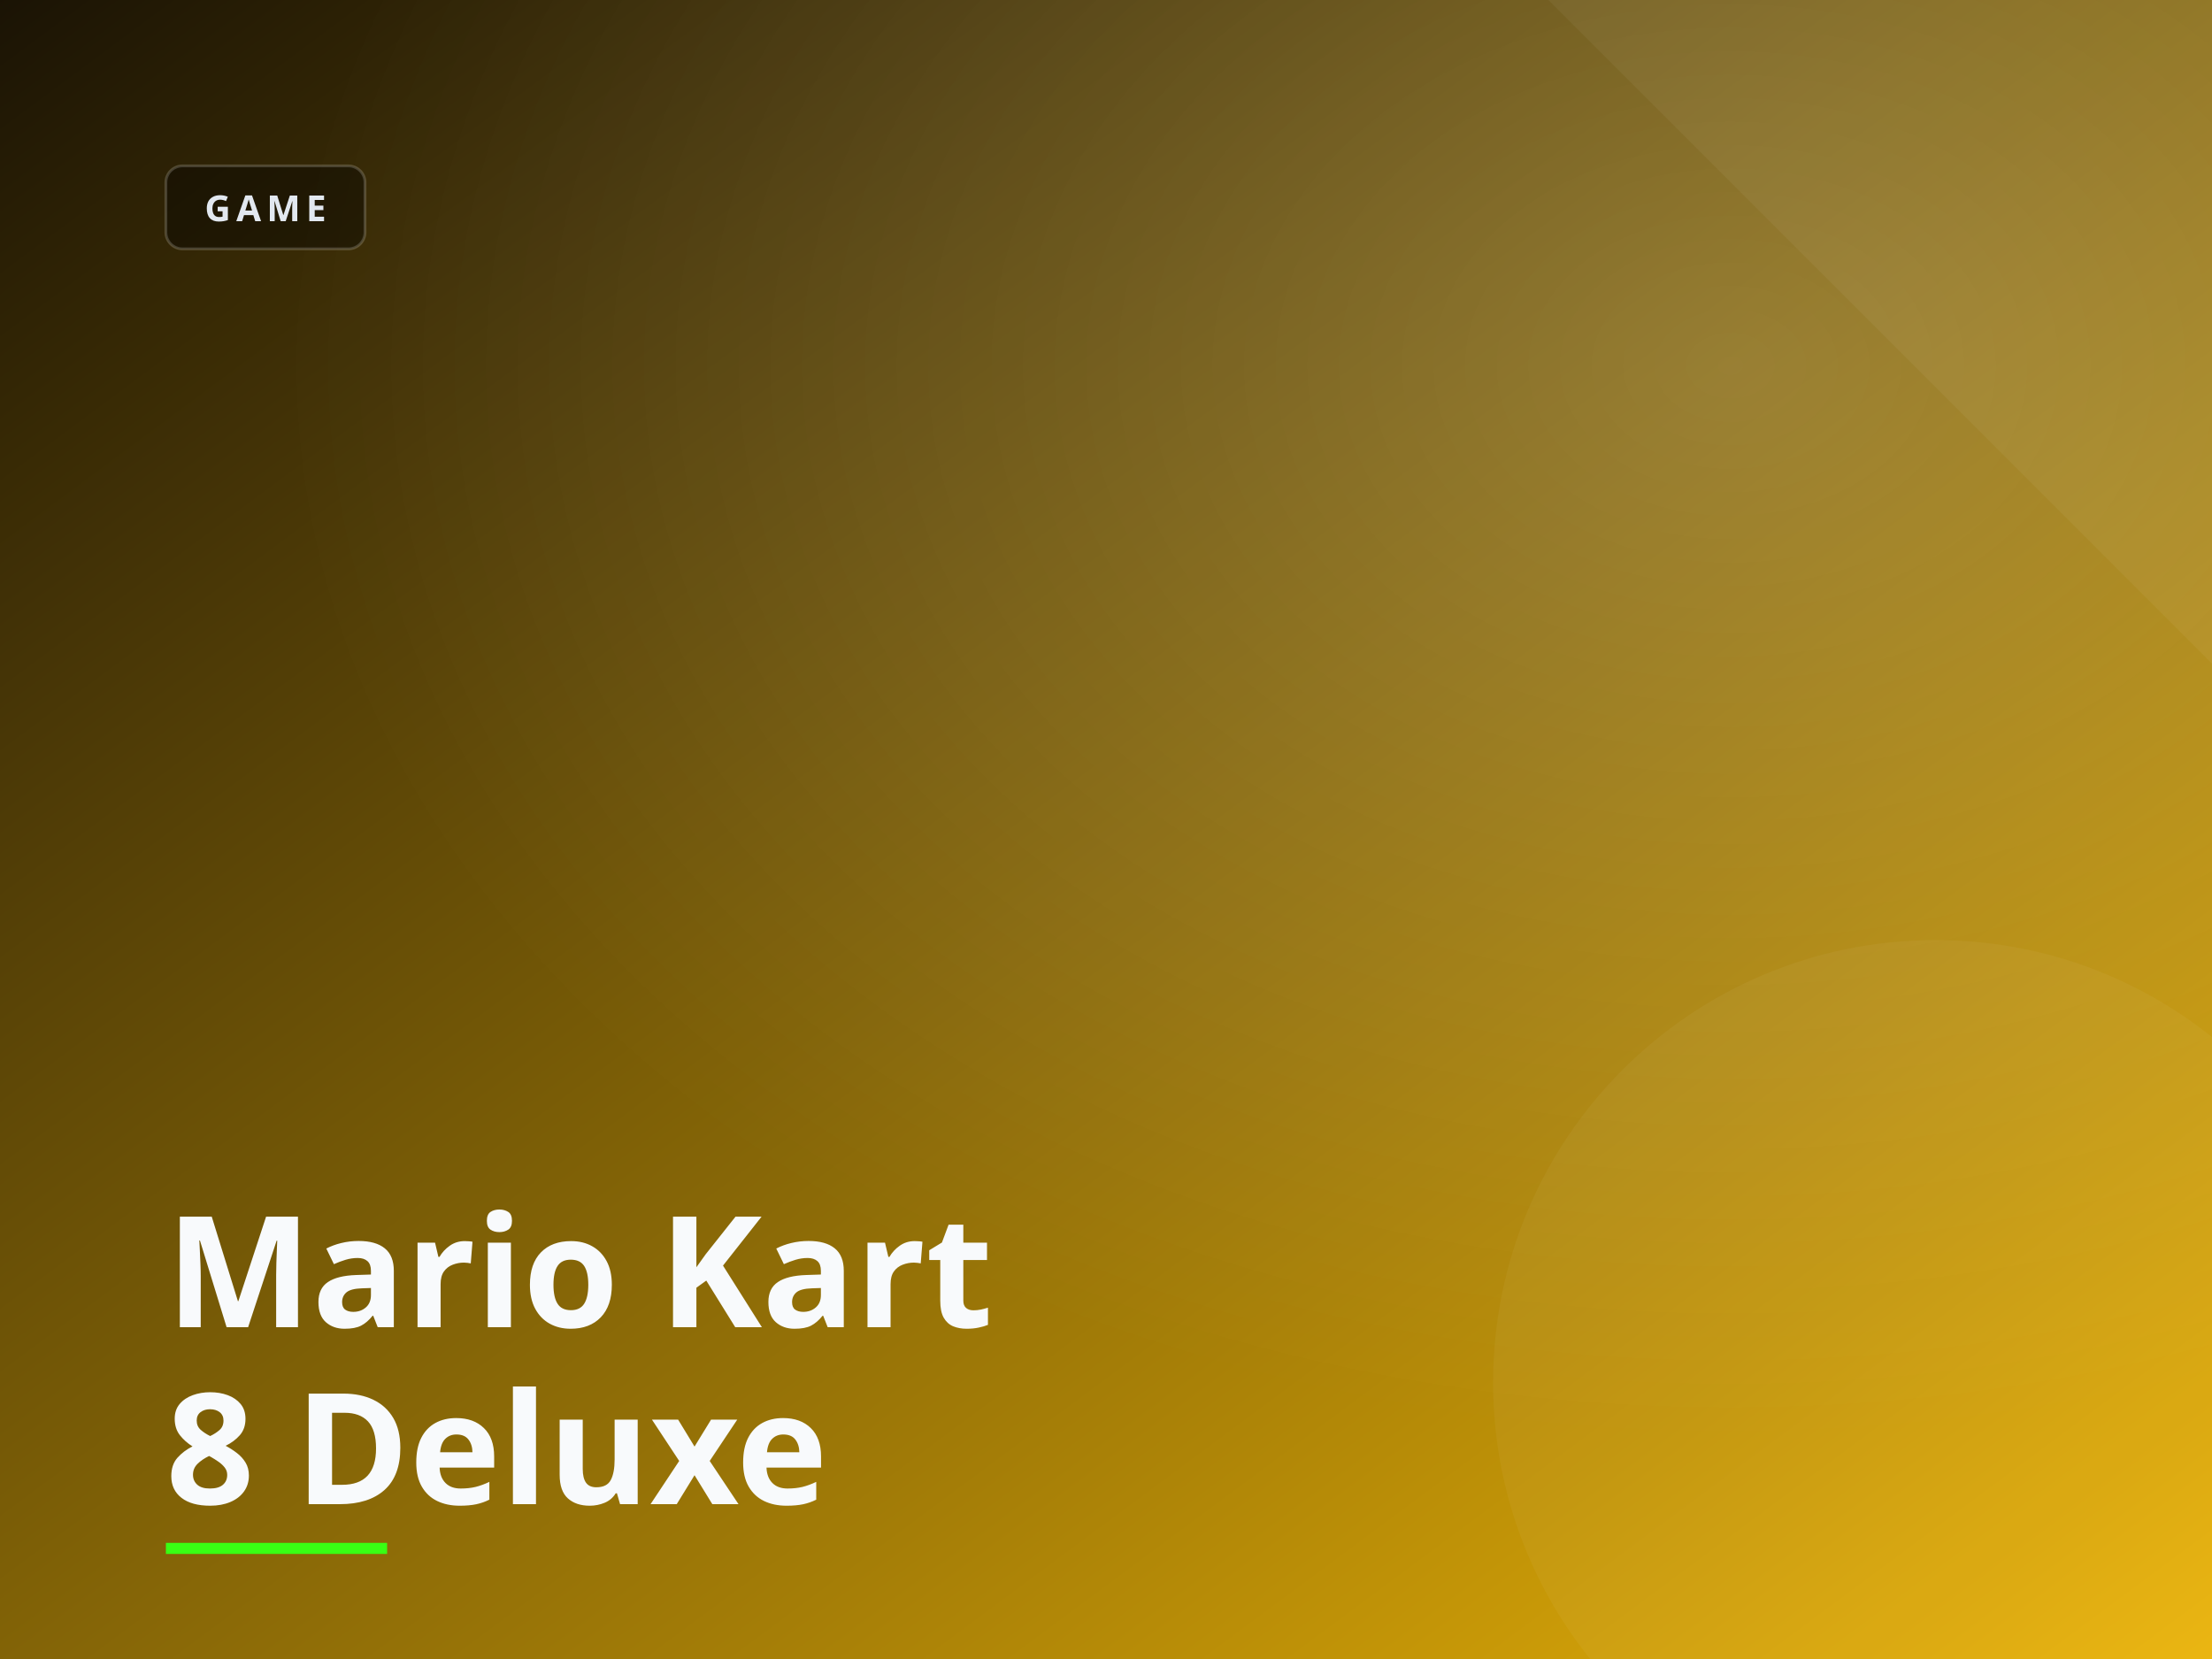
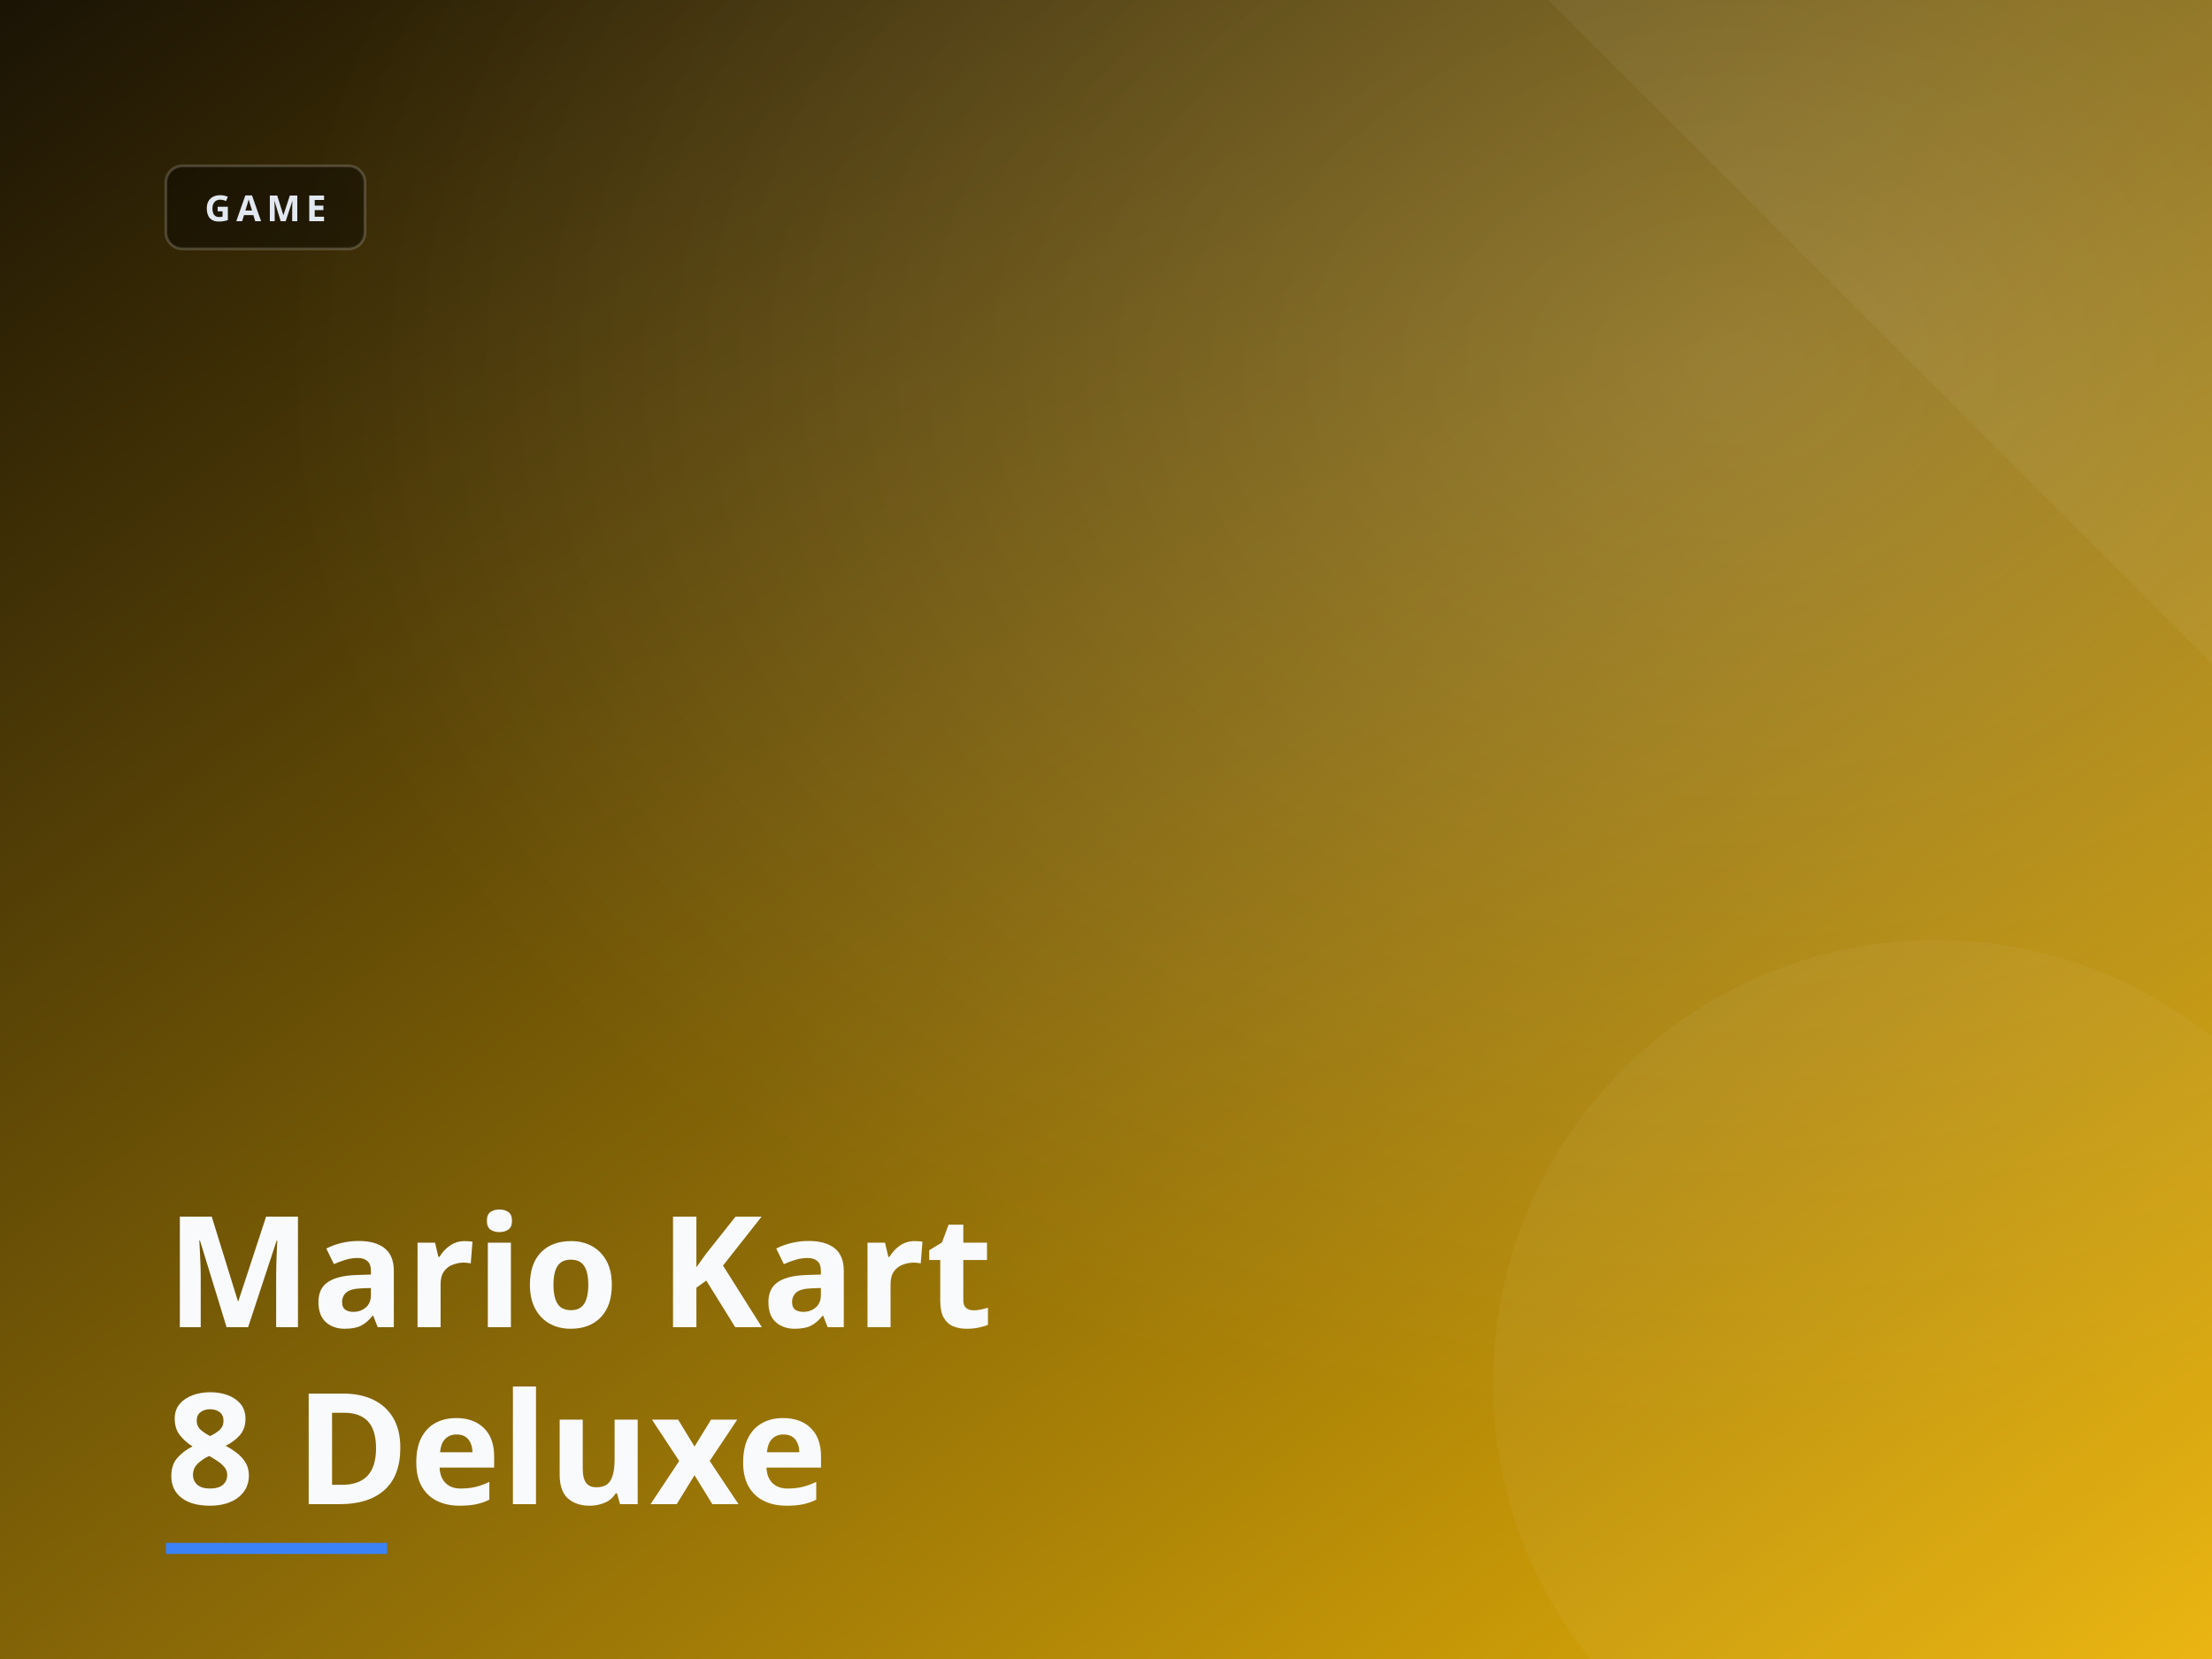
<svg xmlns="http://www.w3.org/2000/svg" viewBox="0 0 800 600" width="800" height="600" role="img" aria-label="Mario Kart 8 Deluxe">
  <defs>
    <linearGradient id="g" x1="0" y1="0" x2="1" y2="1">
      <stop offset="0" stop-color="#1a1305" />
      <stop offset="1" stop-color="#eab308" />
    </linearGradient>
    <radialGradient id="glow" cx="0.78" cy="0.22" r="0.65">
      <stop offset="0" stop-color="rgba(255,255,255,0.18)" />
      <stop offset="1" stop-color="rgba(255,255,255,0)" />
    </radialGradient>
  </defs>
  <rect width="800" height="600" fill="url(#g)" />
  <rect width="800" height="600" fill="url(#glow)" />
  <path d="M 560 0 L 800 0 L 800 240 Z" fill="rgba(255,255,255,0.05)" />
  <circle cx="700" cy="500" r="160" fill="rgba(255,255,255,0.04)" />
  <rect x="60" y="60" rx="6" ry="6" width="72" height="30" fill="rgba(0,0,0,0.4)" stroke="rgba(255,255,255,0.18)" />
  <text x="96" y="80" text-anchor="middle" font-family="'Space Grotesk', system-ui, sans-serif" font-weight="600" font-size="13" fill="#e2e8f0" letter-spacing="2">GAME</text>
  <text x="60" y="480" font-family="'Space Grotesk', system-ui, sans-serif" font-weight="700" font-size="56" fill="#f8fafc">Mario Kart</text>
  <text x="60" y="544" font-family="'Space Grotesk', system-ui, sans-serif" font-weight="700" font-size="56" fill="#f8fafc">8 Deluxe</text>
-   <rect x="60" y="558" width="80" height="4" fill="#39ff14" />
+   <rect x="60" y="558" width="80" height="4" fill="#3b82f6" />
</svg>
